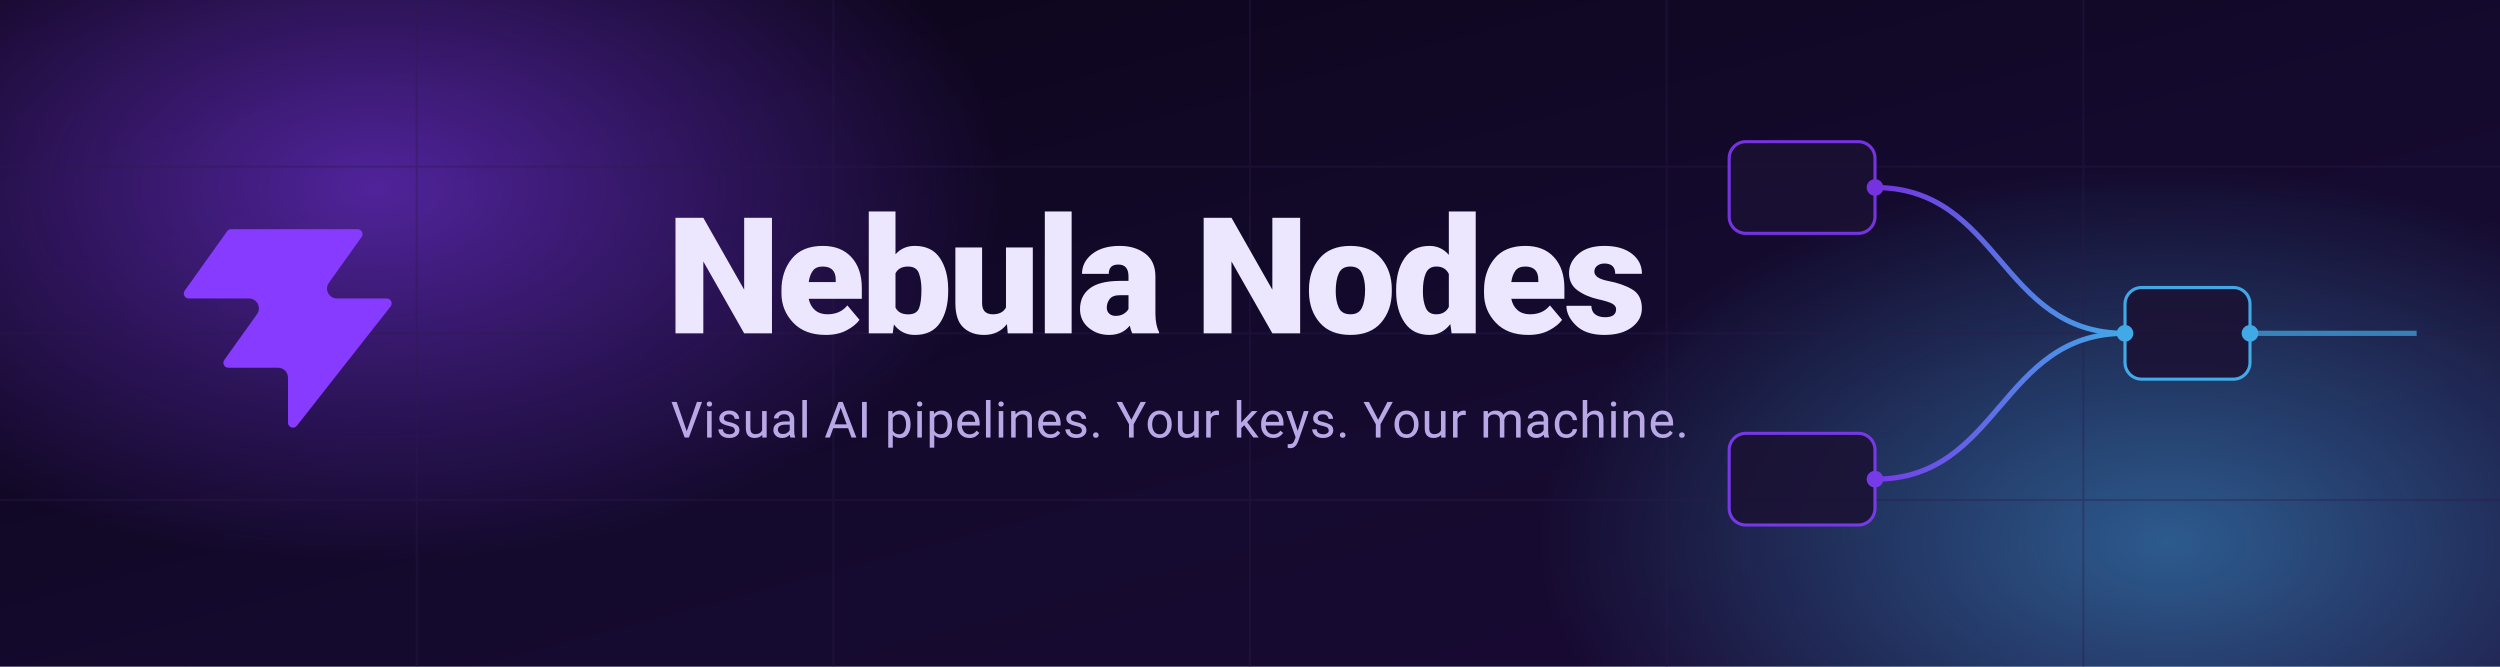
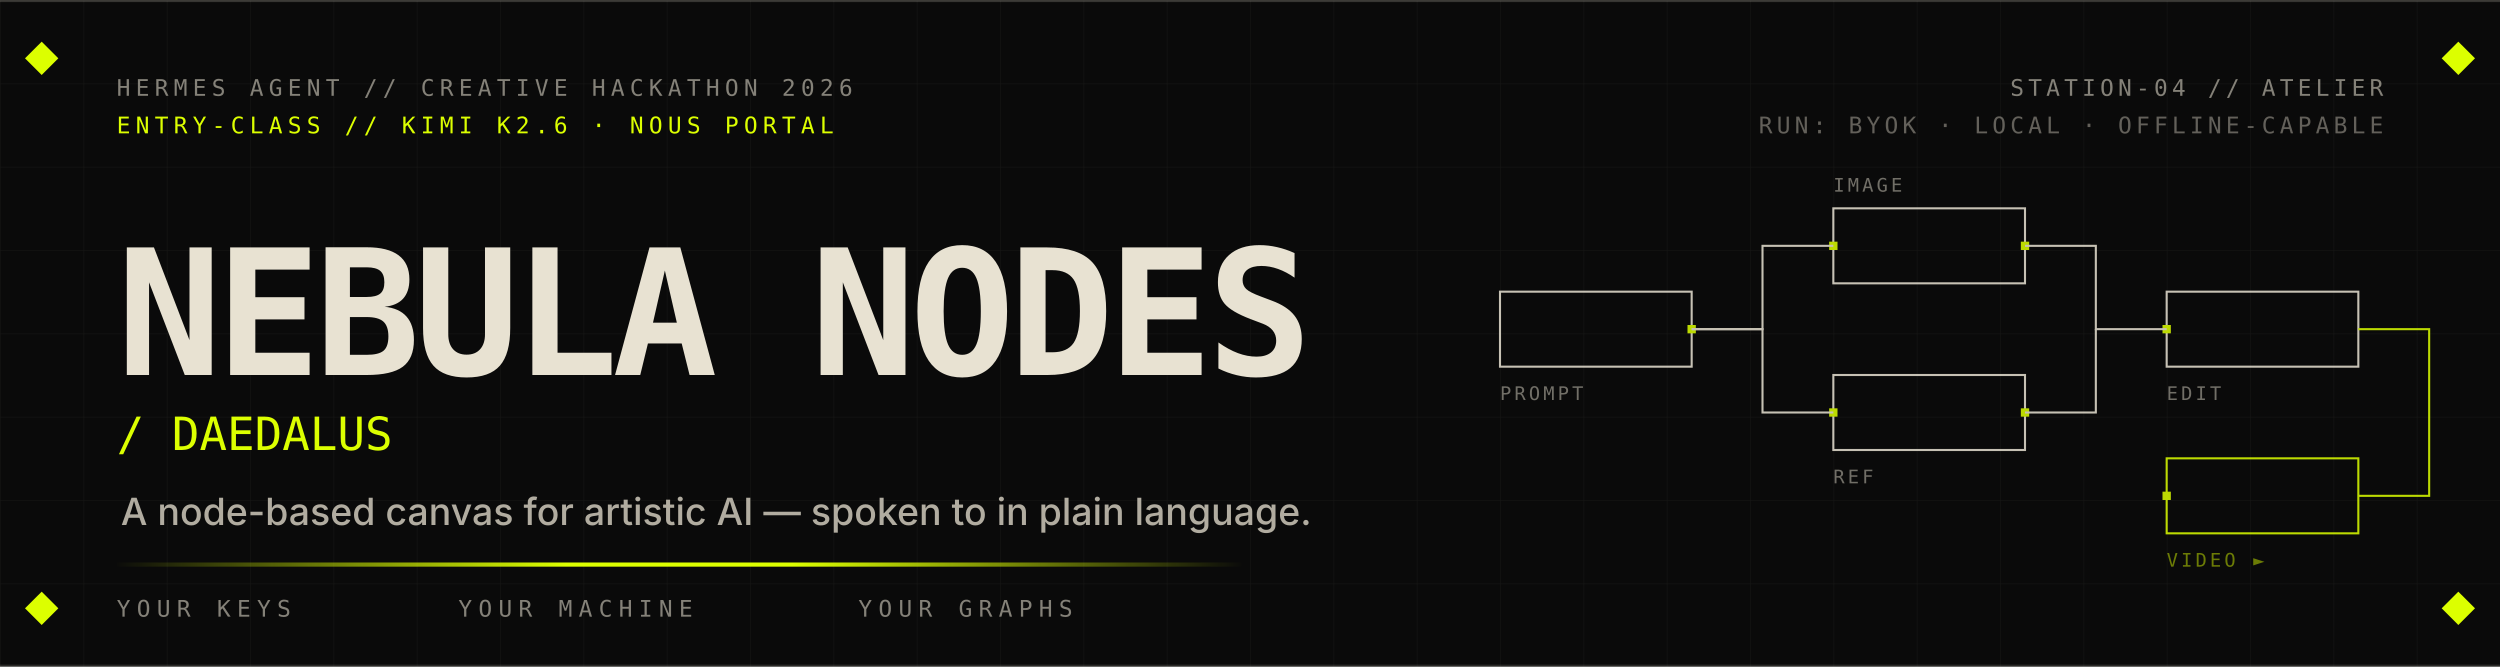
- <svg xmlns="http://www.w3.org/2000/svg" viewBox="0 0 1200 320" width="1200" height="320" role="img" aria-label="Nebula Nodes">
+ <svg xmlns="http://www.w3.org/2000/svg" viewBox="0 0 1200 320" width="1200" height="320" role="img" aria-label="Nebula Nodes — Daedalus, master craftsman of the canvas">
  <defs>
-     <linearGradient id="bg" x1="0" y1="0" x2="1" y2="1">
-       <stop offset="0%" stop-color="#0b0416" />
-       <stop offset="55%" stop-color="#140a2e" />
-       <stop offset="100%" stop-color="#1a0933" />
+     <linearGradient id="filament" x1="0" x2="1" y1="0" y2="0">
+       <stop offset="0%" stop-color="#DCFF00" stop-opacity="0.0" />
+       <stop offset="40%" stop-color="#DCFF00" stop-opacity="1.0" />
+       <stop offset="60%" stop-color="#DCFF00" stop-opacity="1.0" />
+       <stop offset="100%" stop-color="#DCFF00" stop-opacity="0.0" />
    </linearGradient>
-     <radialGradient id="glowPurple" cx="50%" cy="50%" r="50%">
-       <stop offset="0%" stop-color="#863bff" stop-opacity="0.55" />
-       <stop offset="100%" stop-color="#863bff" stop-opacity="0" />
-     </radialGradient>
-     <radialGradient id="glowCyan" cx="50%" cy="50%" r="50%">
-       <stop offset="0%" stop-color="#47bfff" stop-opacity="0.45" />
-       <stop offset="100%" stop-color="#47bfff" stop-opacity="0" />
-     </radialGradient>
-     <linearGradient id="wire" x1="0" x2="1">
-       <stop offset="0%" stop-color="#863bff" />
-       <stop offset="100%" stop-color="#47bfff" />
-     </linearGradient>
-     <filter id="soft" x="-20%" y="-20%" width="140%" height="140%">
-       <feGaussianBlur stdDeviation="1" />
-     </filter>
+     <pattern id="grid" width="40" height="40" patternUnits="userSpaceOnUse">
+       <path d="M 40 0 L 0 0 0 40" fill="none" stroke="#E8E2D2" stroke-width="0.5" opacity="0.06" />
+     </pattern>
  </defs>
-   <rect width="1200" height="320" fill="url(#bg)" />
-   <ellipse cx="180" cy="90" rx="300" ry="180" fill="url(#glowPurple)" />
-   <ellipse cx="1040" cy="260" rx="300" ry="180" fill="url(#glowCyan)" />
-   <g stroke="#2a1a4a" stroke-width="1" opacity="0.35">
-     <line x1="0" y1="80" x2="1200" y2="80" />
-     <line x1="0" y1="160" x2="1200" y2="160" />
-     <line x1="0" y1="240" x2="1200" y2="240" />
-     <line x1="200" y1="0" x2="200" y2="320" />
-     <line x1="400" y1="0" x2="400" y2="320" />
-     <line x1="600" y1="0" x2="600" y2="320" />
-     <line x1="800" y1="0" x2="800" y2="320" />
-     <line x1="1000" y1="0" x2="1000" y2="320" />
+   <rect width="1200" height="320" fill="#0A0A0A" />
+   <rect width="1200" height="320" fill="url(#grid)" />
+   <rect x="0" y="0" width="1200" height="1" fill="#E8E2D2" opacity="0.20" />
+   <rect x="0" y="319" width="1200" height="1" fill="#E8E2D2" opacity="0.14" />
+   <g fill="#DCFF00">
+     <polygon points="20,20 28,28 20,36 12,28" />
+     <polygon points="1180,20 1188,28 1180,36 1172,28" />
+     <polygon points="20,284 28,292 20,300 12,292" />
+     <polygon points="1180,284 1188,292 1180,300 1172,292" />
  </g>
-   <g opacity="0.85">
-     <path d="M 900 90 C 960 90, 960 160, 1020 160" stroke="url(#wire)" stroke-width="2.5" fill="none" />
-     <path d="M 900 230 C 960 230, 960 160, 1020 160" stroke="url(#wire)" stroke-width="2.5" fill="none" />
-     <path d="M 1080 160 C 1130 160, 1130 160, 1160 160" stroke="#47bfff" stroke-width="2.5" fill="none" opacity="0.7" />
-     <rect x="830" y="68" width="70" height="44" rx="8" fill="#1a1033" stroke="#863bff" stroke-width="1.5" />
-     <circle cx="900" cy="90" r="4" fill="#863bff" />
-     <rect x="830" y="208" width="70" height="44" rx="8" fill="#1a1033" stroke="#863bff" stroke-width="1.5" />
-     <circle cx="900" cy="230" r="4" fill="#863bff" />
-     <rect x="1020" y="138" width="60" height="44" rx="8" fill="#1a1033" stroke="#47bfff" stroke-width="1.5" />
-     <circle cx="1020" cy="160" r="4" fill="#47bfff" />
-     <circle cx="1080" cy="160" r="4" fill="#47bfff" />
+   <g font-family="'IBM Plex Mono', ui-monospace, monospace" fill="#E8E2D2">
+     <text x="56" y="46" font-size="11" letter-spacing="2.5" opacity="0.55">HERMES AGENT // CREATIVE HACKATHON 2026</text>
+     <text x="56" y="64" font-size="11" letter-spacing="2.5" fill="#DCFF00">ENTRY-CLASS // KIMI K2.6 · NOUS PORTAL</text>
  </g>
-   <g transform="translate(88 110)">
-     <path d="M25.946 44.938c-.664.845-2.021.375-2.021-.698V33.937a2.26 2.26 0 0 0-2.262-2.262H10.287c-.92 0-1.456-1.04-.92-1.788l7.48-10.471c1.07-1.497 0-3.578-1.842-3.578H1.237c-.92 0-1.456-1.04-.92-1.788L10.013.474c.214-.297.556-.474.92-.474h28.894c.92 0 1.456 1.04.92 1.788l-7.48 10.471c-1.07 1.498 0 3.579 1.842 3.579h11.377c.943 0 1.473 1.088.89 1.83L25.947 44.94z" fill="#863bff" transform="scale(2.1)" />
+   <g font-family="'IBM Plex Mono', ui-monospace, monospace" fill="#E8E2D2" text-anchor="end">
+     <text x="1144" y="46" font-size="11" letter-spacing="2" opacity="0.55">STATION-04 // ATELIER</text>
+     <text x="1144" y="64" font-size="11" letter-spacing="2" opacity="0.40">RUN: BYOK · LOCAL · OFFLINE-CAPABLE</text>
  </g>
-   <g font-family="ui-sans-serif, system-ui, -apple-system, 'Segoe UI', Roboto, Inter, sans-serif" fill="#ede6ff">
-     <text x="320" y="160" font-size="78" font-weight="800" letter-spacing="-2">Nebula Nodes</text>
-     <text x="322" y="210" font-size="24" font-weight="400" fill="#b9a8e6" letter-spacing="0.3">Visual AI pipelines. Your keys. Your machine.</text>
+   <g font-family="'Geist Mono', 'IBM Plex Mono', ui-monospace, monospace">
+     <text x="56" y="180" font-size="84" font-weight="800" letter-spacing="-3" fill="#E8E2D2">NEBULA NODES</text>
+     <text x="56" y="216" font-size="22" font-weight="500" letter-spacing="0" fill="#DCFF00">/ DAEDALUS</text>
+   </g>
+   <g font-family="'IBM Plex Sans', -apple-system, BlinkMacSystemFont, 'Segoe UI', sans-serif" fill="#E8E2D2">
+     <text x="58" y="252" font-size="18" font-weight="500" letter-spacing="0" opacity="0.75">A node-based canvas for artistic AI — spoken to in plain language.</text>
+   </g>
+   <rect x="56" y="270" width="540" height="2" fill="url(#filament)" />
+   <g font-family="'IBM Plex Mono', ui-monospace, monospace" fill="#E8E2D2">
+     <text x="56" y="296" font-size="11" letter-spacing="3" opacity="0.55">YOUR KEYS</text>
+     <text x="220" y="296" font-size="11" letter-spacing="3" opacity="0.55">YOUR MACHINE</text>
+     <text x="412" y="296" font-size="11" letter-spacing="3" opacity="0.55">YOUR GRAPHS</text>
+   </g>
+   <g transform="translate(720 100)" stroke="#E8E2D2" stroke-width="1" fill="none" opacity="0.85">
+     <rect x="0" y="40" width="92" height="36" />
+     <rect x="160" y="0" width="92" height="36" />
+     <rect x="160" y="80" width="92" height="36" />
+     <rect x="320" y="40" width="92" height="36" />
+     <rect x="320" y="120" width="92" height="36" stroke="#DCFF00" />
+     <g fill="#DCFF00" stroke="none">
+       <rect x="90" y="56" width="4" height="4" />
+       <rect x="158" y="16" width="4" height="4" />
+       <rect x="158" y="96" width="4" height="4" />
+       <rect x="250" y="16" width="4" height="4" />
+       <rect x="250" y="96" width="4" height="4" />
+       <rect x="318" y="56" width="4" height="4" />
+       <rect x="318" y="136" width="4" height="4" />
+     </g>
+     <path d="M 92 58 L 126 58 L 126 18 L 160 18" />
+     <path d="M 92 58 L 126 58 L 126 98 L 160 98" />
+     <path d="M 252 18 L 286 18 L 286 58 L 320 58" />
+     <path d="M 252 98 L 286 98 L 286 58" />
+     <path d="M 412 58 L 446 58 L 446 138 L 412 138" stroke="#DCFF00" />
+     <g font-family="'IBM Plex Mono', ui-monospace, monospace" font-size="9" letter-spacing="1.5" fill="#E8E2D2" opacity="0.55" stroke="none">
+       <text x="0" y="92">PROMPT</text>
+       <text x="160" y="-8">IMAGE</text>
+       <text x="160" y="132">REF</text>
+       <text x="320" y="92">EDIT</text>
+       <text x="320" y="172" fill="#DCFF00">VIDEO ►</text>
+     </g>
  </g>
</svg>
